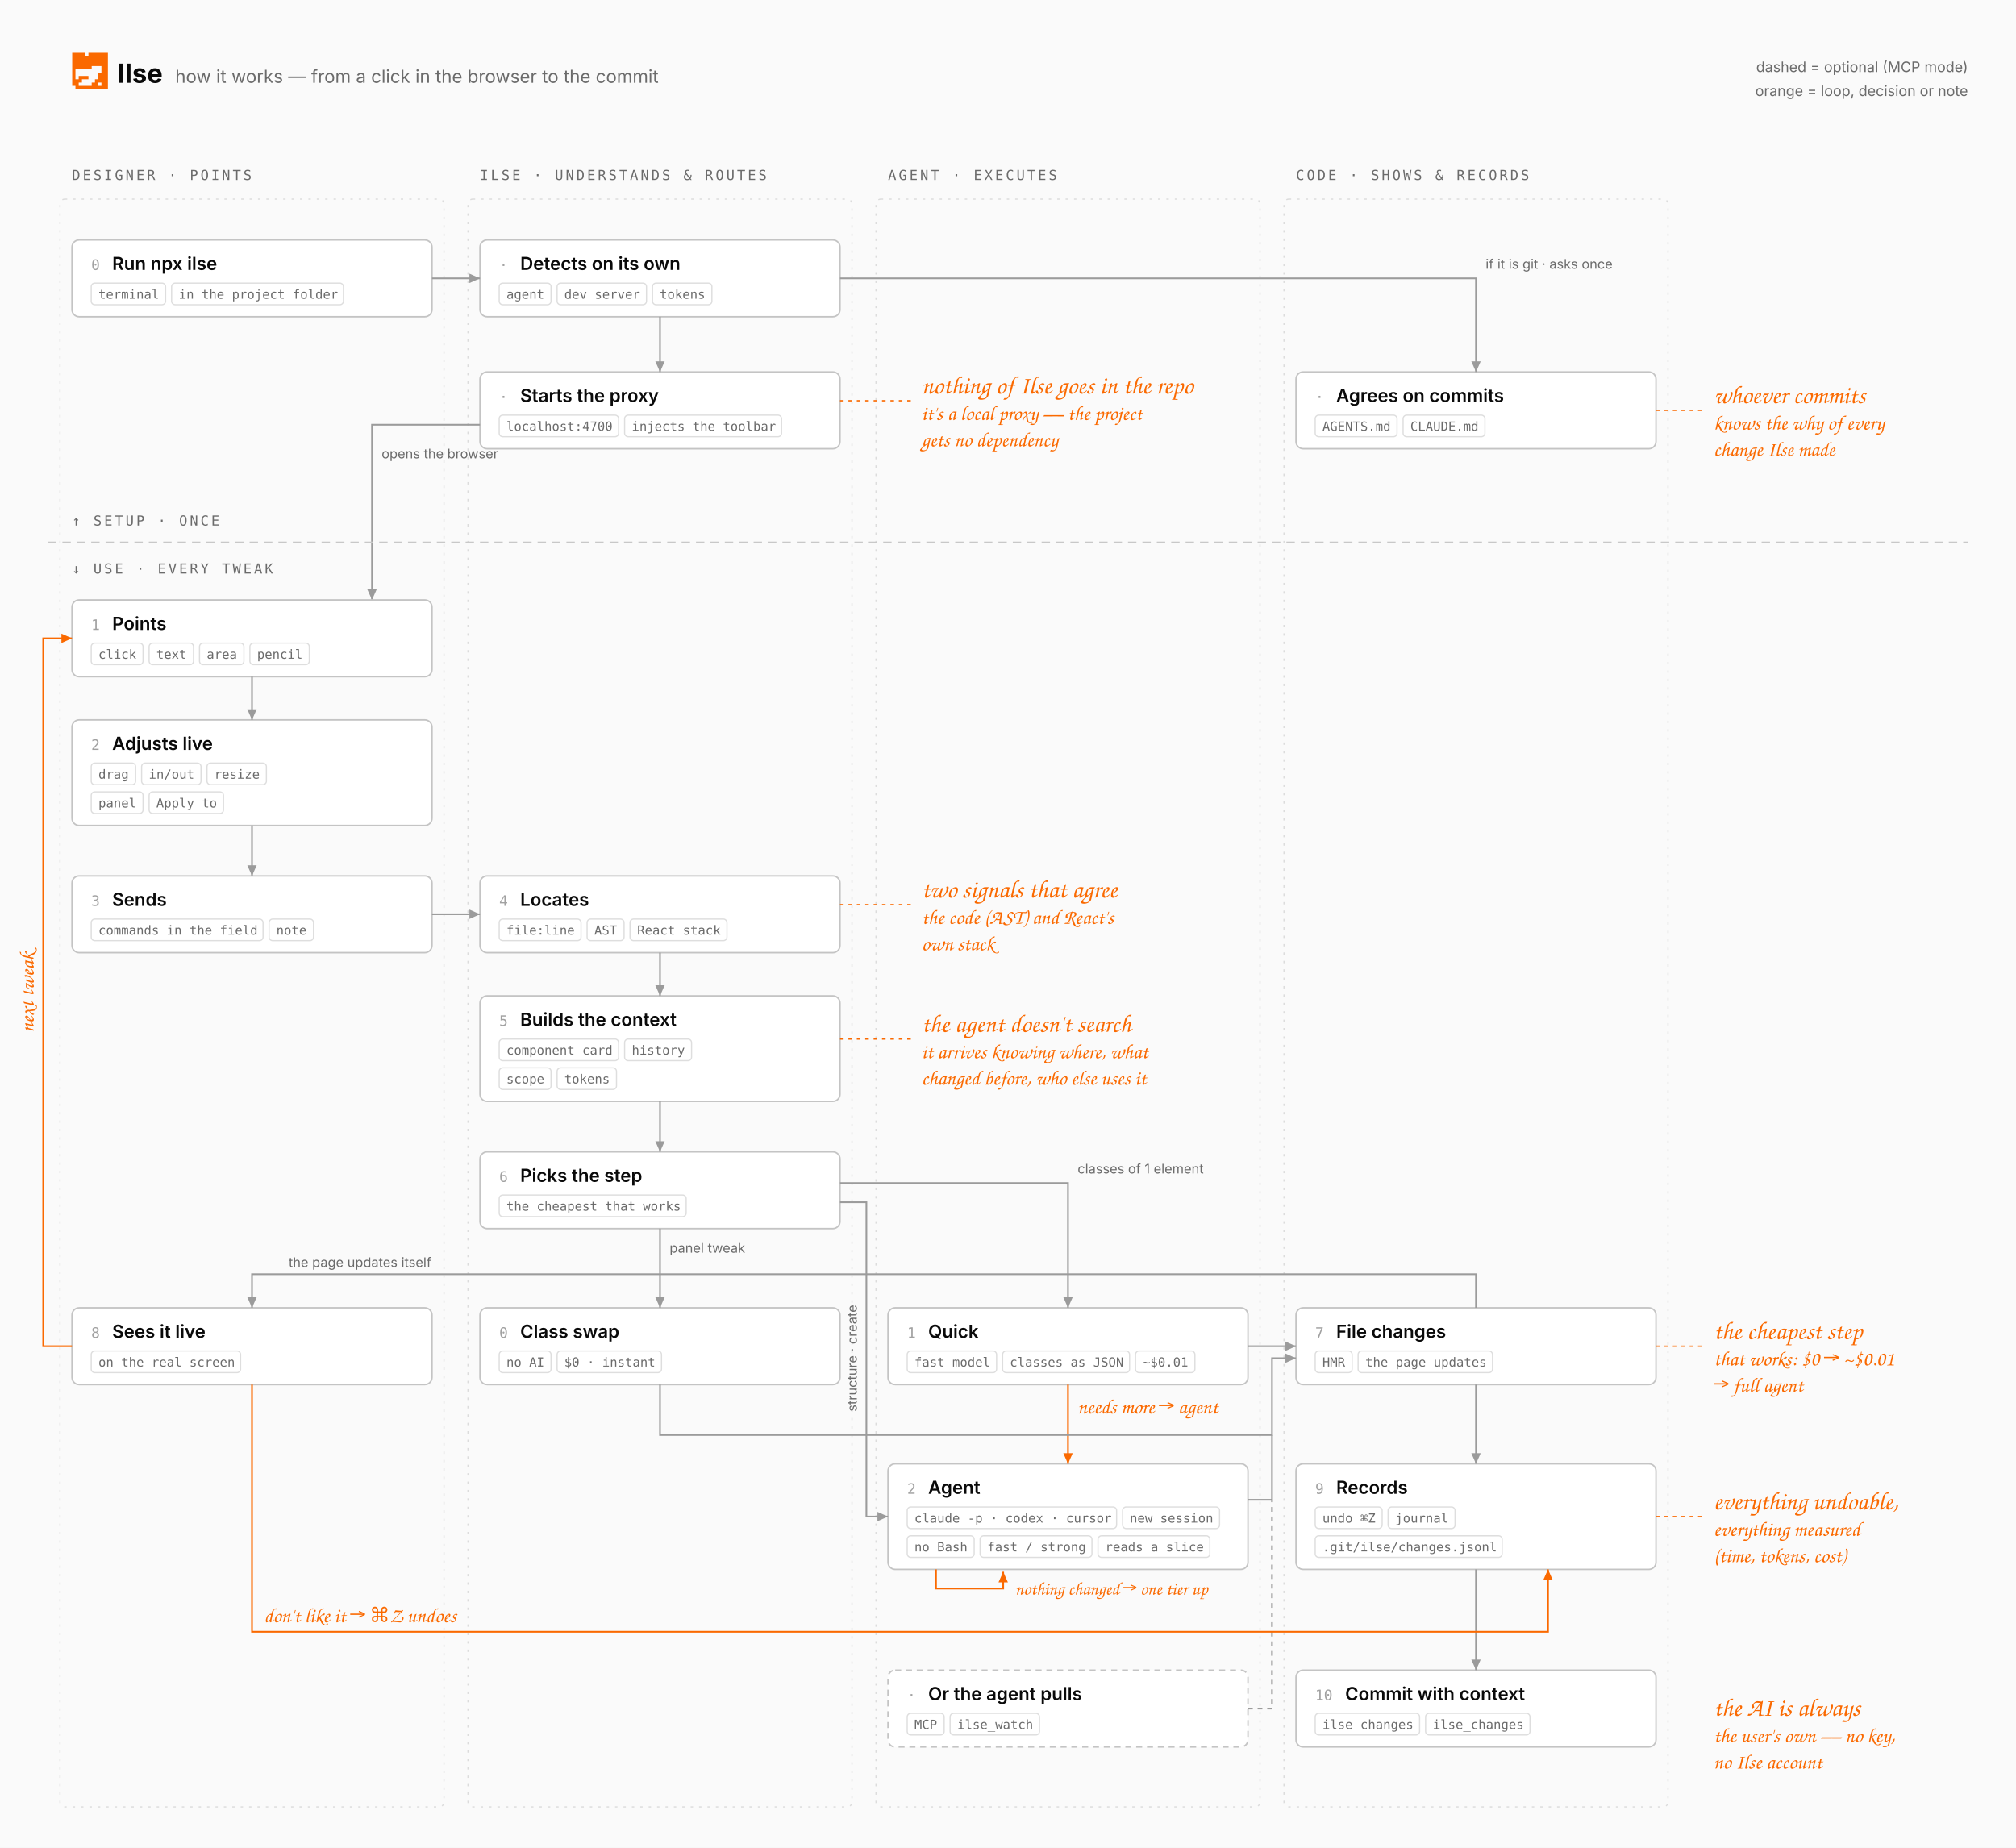
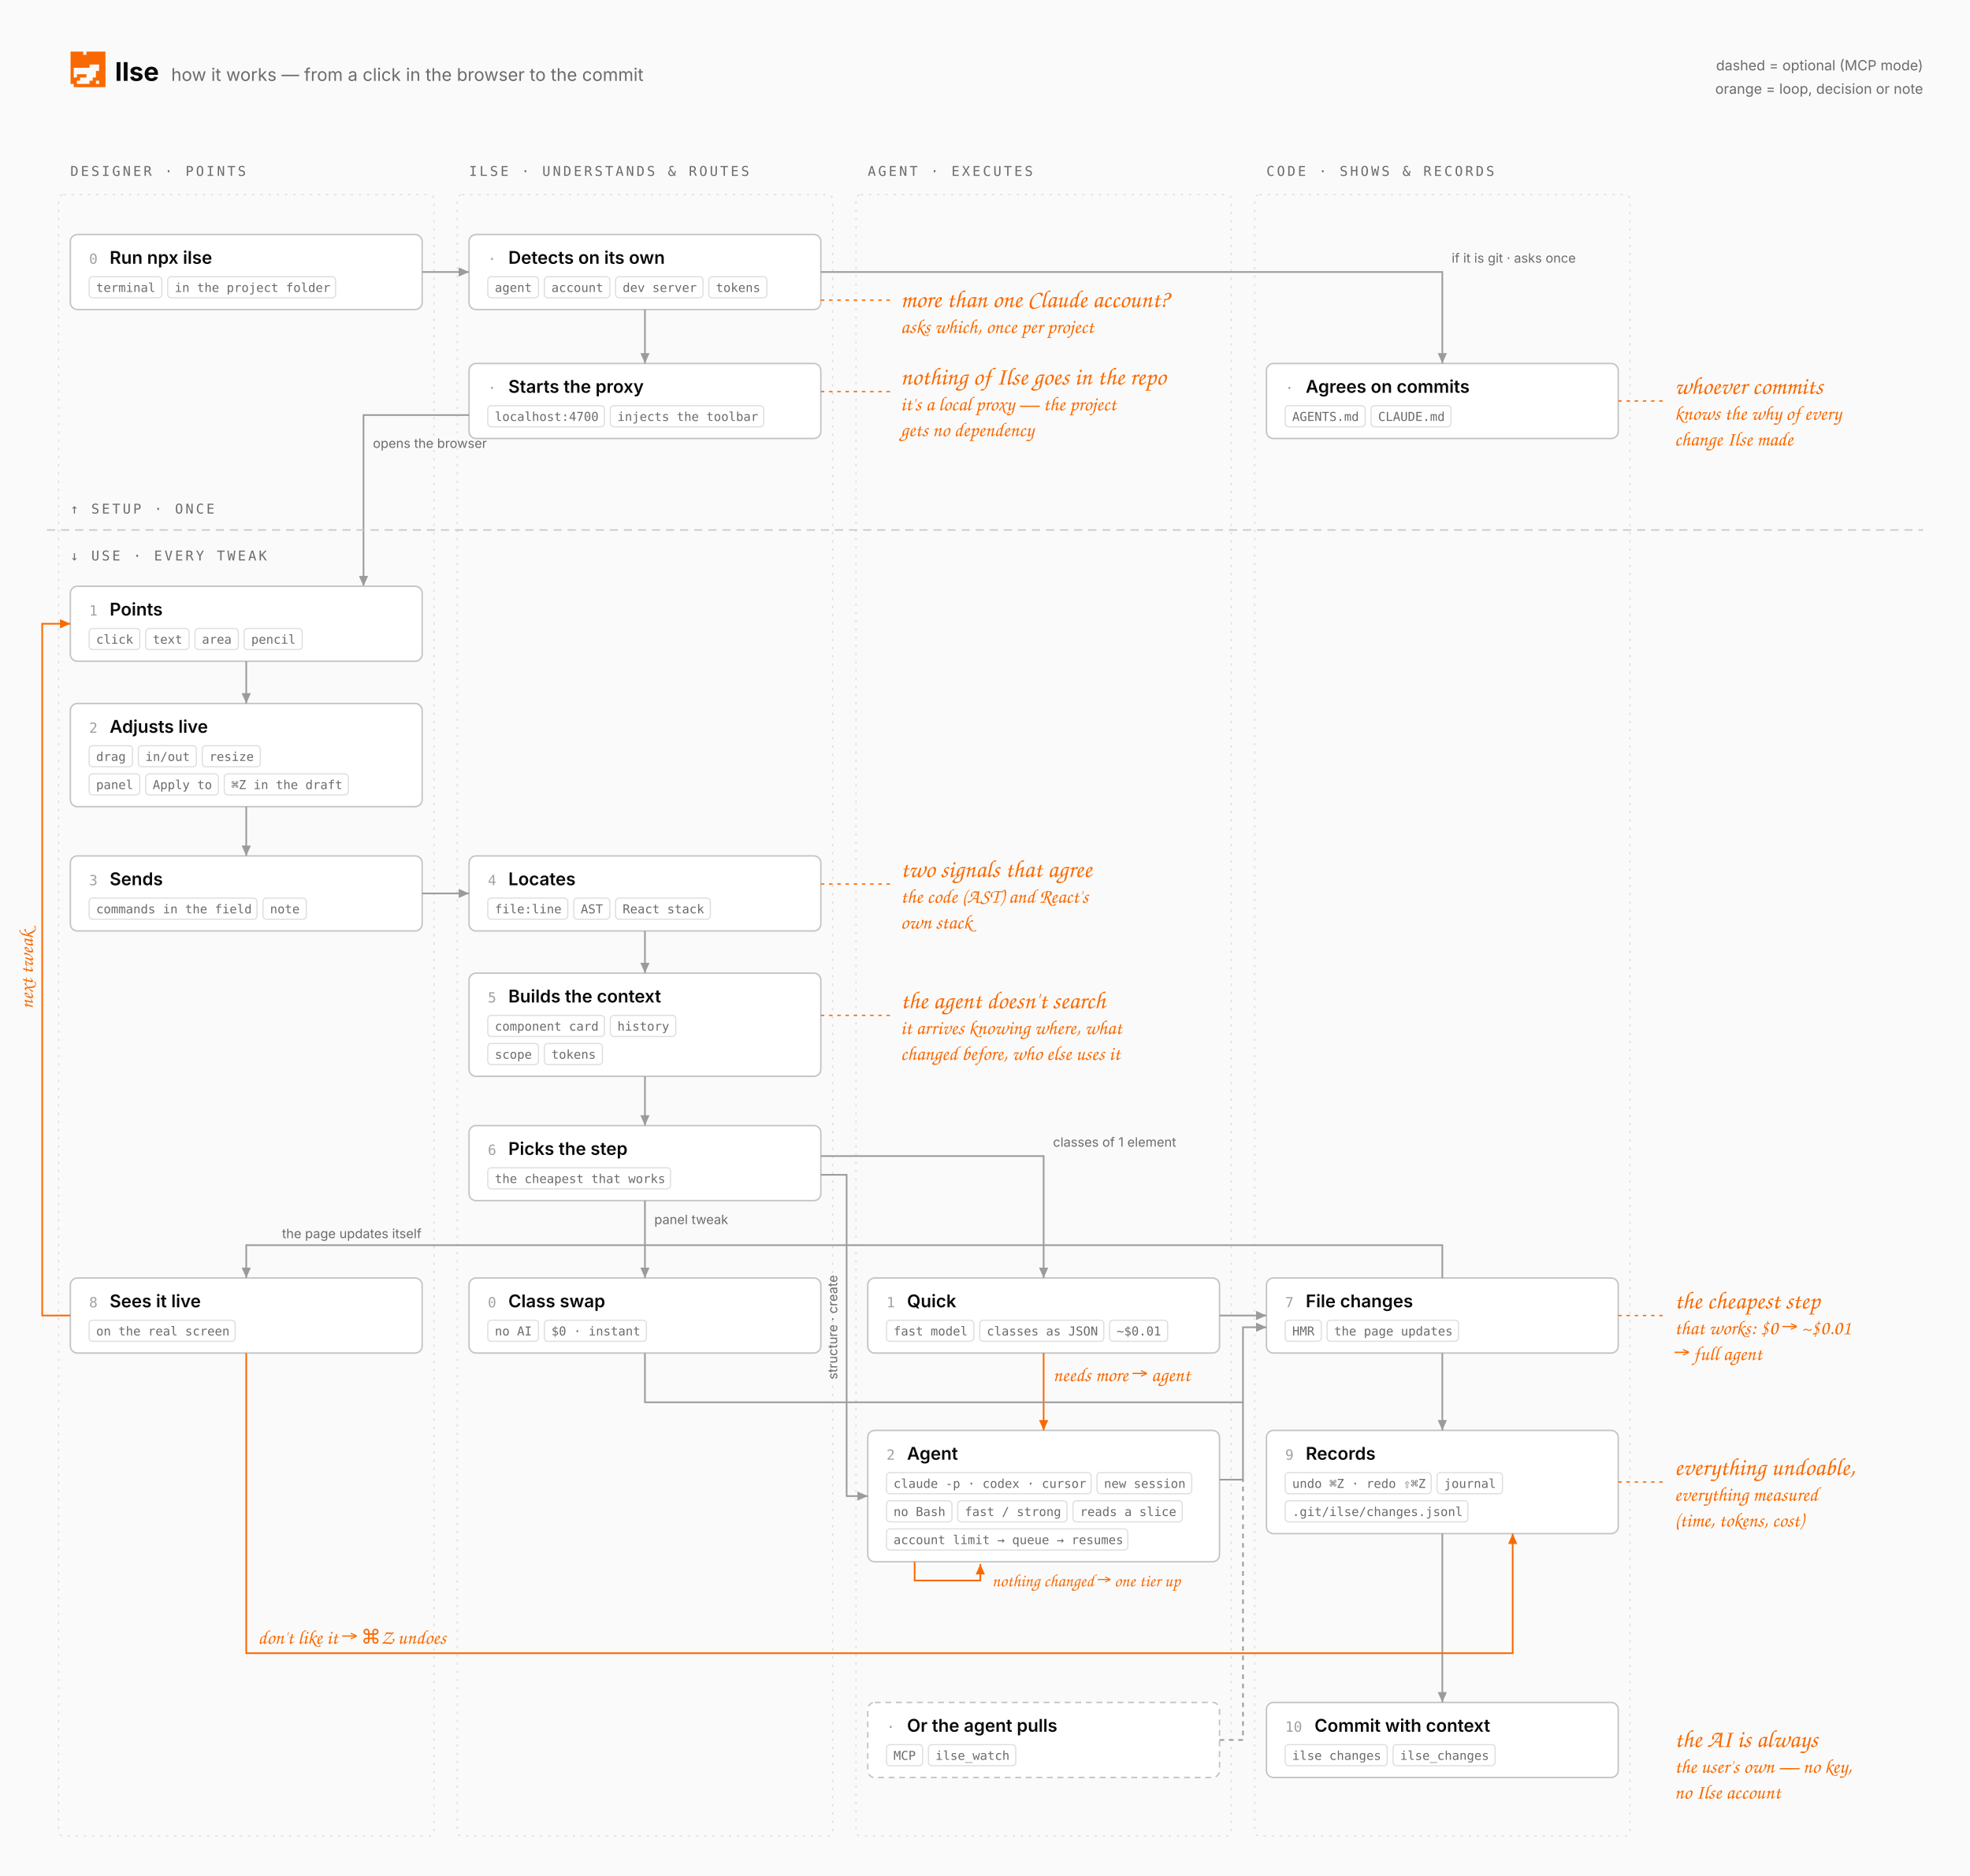
- <svg xmlns="http://www.w3.org/2000/svg" width="1680" height="1540" viewBox="0 0 1680 1540" role="img" aria-labelledby="t d">
+ <svg xmlns="http://www.w3.org/2000/svg" width="1680" height="1600" viewBox="0 0 1680 1600" role="img" aria-labelledby="t d">
  <defs>
    <marker id="arrow" viewBox="0 0 10 10" refX="9" refY="5" markerWidth="7" markerHeight="7" orient="auto-start-reverse">
      <path d="M 0 1 L 9 5 L 0 9 z" fill="#9b9b9b" />
    </marker>
    <marker id="arrow-brand" viewBox="0 0 10 10" refX="9" refY="5" markerWidth="7" markerHeight="7" orient="auto-start-reverse">
      <path d="M 0 1 L 9 5 L 0 9 z" fill="#FA6900" />
    </marker>
  </defs>
-   <rect width="1680" height="1540" fill="#fafafa" />
+   <rect width="1680" height="1600" fill="#fafafa" />
  <g transform="translate(60 44) scale(0.2)">
    <path d="M54.955 13.793H68.48V-1.52588e-05H149.626V96.551V110.345V151.721H14.382V137.932H0.858V-1.52588e-05H54.955V13.793ZM109.053 137.932H122.577V124.138H109.053V137.932ZM14.382 110.345H27.907V96.551H68.48V110.345H41.431V124.138H27.907V137.932H82.004V124.138H95.528V110.345H109.053V82.757H122.577V55.17H82.004V68.964H14.382V110.345Z" fill="#FA6900" />
  </g>
  <text x="98" y="69" font-family="Geist, 'Geist Sans', Inter, -apple-system, 'Segoe UI', Helvetica, Arial, sans-serif" font-size="22" font-weight="700" fill="#0a0a0a" text-anchor="start">Ilse</text>
  <text x="146" y="69" font-family="Geist, 'Geist Sans', Inter, -apple-system, 'Segoe UI', Helvetica, Arial, sans-serif" font-size="15" font-weight="400" fill="#6b6b6b" text-anchor="start">how it works — from a click in the browser to the commit</text>
  <text x="1640" y="60" font-family="Geist, 'Geist Sans', Inter, -apple-system, 'Segoe UI', Helvetica, Arial, sans-serif" font-size="12" font-weight="400" fill="#6b6b6b" text-anchor="end">dashed = optional (MCP mode)</text>
  <text x="1640" y="80" font-family="Geist, 'Geist Sans', Inter, -apple-system, 'Segoe UI', Helvetica, Arial, sans-serif" font-size="12" font-weight="400" fill="#6b6b6b" text-anchor="end">orange = loop, decision or note</text>
  <text x="60" y="150" font-family="'Geist Mono', ui-monospace, 'SF Mono', Menlo, Consolas, monospace" font-size="11.5" font-weight="500" fill="#6b6b6b" text-anchor="start" letter-spacing="2">DESIGNER · POINTS</text>
-   <rect x="50" y="166" width="320" height="1340" rx="4" fill="none" stroke="#dcdcdc" stroke-dasharray="2 5" />
+   <rect x="50" y="166" width="320" height="1400" rx="4" fill="none" stroke="#dcdcdc" stroke-dasharray="2 5" />
  <text x="400" y="150" font-family="'Geist Mono', ui-monospace, 'SF Mono', Menlo, Consolas, monospace" font-size="11.5" font-weight="500" fill="#6b6b6b" text-anchor="start" letter-spacing="2">ILSE · UNDERSTANDS &amp; ROUTES</text>
-   <rect x="390" y="166" width="320" height="1340" rx="4" fill="none" stroke="#dcdcdc" stroke-dasharray="2 5" />
+   <rect x="390" y="166" width="320" height="1400" rx="4" fill="none" stroke="#dcdcdc" stroke-dasharray="2 5" />
  <text x="740" y="150" font-family="'Geist Mono', ui-monospace, 'SF Mono', Menlo, Consolas, monospace" font-size="11.5" font-weight="500" fill="#6b6b6b" text-anchor="start" letter-spacing="2">AGENT · EXECUTES</text>
-   <rect x="730" y="166" width="320" height="1340" rx="4" fill="none" stroke="#dcdcdc" stroke-dasharray="2 5" />
+   <rect x="730" y="166" width="320" height="1400" rx="4" fill="none" stroke="#dcdcdc" stroke-dasharray="2 5" />
  <text x="1080" y="150" font-family="'Geist Mono', ui-monospace, 'SF Mono', Menlo, Consolas, monospace" font-size="11.5" font-weight="500" fill="#6b6b6b" text-anchor="start" letter-spacing="2">CODE · SHOWS &amp; RECORDS</text>
-   <rect x="1070" y="166" width="320" height="1340" rx="4" fill="none" stroke="#dcdcdc" stroke-dasharray="2 5" />
+   <rect x="1070" y="166" width="320" height="1400" rx="4" fill="none" stroke="#dcdcdc" stroke-dasharray="2 5" />
  <rect x="60" y="200" width="300" height="64" rx="6" fill="#ffffff" stroke="#c4c4c4" stroke-width="1.25" />
  <text x="76" y="225" font-family="'Geist Mono', ui-monospace, 'SF Mono', Menlo, Consolas, monospace" font-size="12" font-weight="400" fill="#a1a1a1" text-anchor="start">0</text>
  <text x="93.5" y="225" font-family="Geist, 'Geist Sans', Inter, -apple-system, 'Segoe UI', Helvetica, Arial, sans-serif" font-size="15" font-weight="600" fill="#0a0a0a" text-anchor="start">Run npx ilse</text>
  <rect x="76" y="236" width="62.0" height="18" rx="3" fill="#ffffff" stroke="#dedede" />
  <text x="82" y="249" font-family="'Geist Mono', ui-monospace, 'SF Mono', Menlo, Consolas, monospace" font-size="10.5" font-weight="400" fill="#6b6b6b" text-anchor="start">terminal</text>
  <rect x="143.0" y="236" width="143.2" height="18" rx="3" fill="#ffffff" stroke="#dedede" />
  <text x="149.0" y="249" font-family="'Geist Mono', ui-monospace, 'SF Mono', Menlo, Consolas, monospace" font-size="10.5" font-weight="400" fill="#6b6b6b" text-anchor="start">in the project folder</text>
  <rect x="400" y="200" width="300" height="64" rx="6" fill="#ffffff" stroke="#c4c4c4" stroke-width="1.25" />
  <text x="416" y="225" font-family="'Geist Mono', ui-monospace, 'SF Mono', Menlo, Consolas, monospace" font-size="12" font-weight="400" fill="#a1a1a1" text-anchor="start">·</text>
  <text x="433.5" y="225" font-family="Geist, 'Geist Sans', Inter, -apple-system, 'Segoe UI', Helvetica, Arial, sans-serif" font-size="15" font-weight="600" fill="#0a0a0a" text-anchor="start">Detects on its own</text>
  <rect x="416" y="236" width="43.2" height="18" rx="3" fill="#ffffff" stroke="#dedede" />
  <text x="422" y="249" font-family="'Geist Mono', ui-monospace, 'SF Mono', Menlo, Consolas, monospace" font-size="10.5" font-weight="400" fill="#6b6b6b" text-anchor="start">agent</text>
-   <rect x="464.25" y="236" width="74.5" height="18" rx="3" fill="#ffffff" stroke="#dedede" />
-   <text x="470.25" y="249" font-family="'Geist Mono', ui-monospace, 'SF Mono', Menlo, Consolas, monospace" font-size="10.5" font-weight="400" fill="#6b6b6b" text-anchor="start">dev server</text>
-   <rect x="543.75" y="236" width="49.5" height="18" rx="3" fill="#ffffff" stroke="#dedede" />
-   <text x="549.75" y="249" font-family="'Geist Mono', ui-monospace, 'SF Mono', Menlo, Consolas, monospace" font-size="10.5" font-weight="400" fill="#6b6b6b" text-anchor="start">tokens</text>
+   <rect x="464.25" y="236" width="55.8" height="18" rx="3" fill="#ffffff" stroke="#dedede" />
+   <text x="470.25" y="249" font-family="'Geist Mono', ui-monospace, 'SF Mono', Menlo, Consolas, monospace" font-size="10.5" font-weight="400" fill="#6b6b6b" text-anchor="start">account</text>
+   <rect x="525.0" y="236" width="74.5" height="18" rx="3" fill="#ffffff" stroke="#dedede" />
+   <text x="531.0" y="249" font-family="'Geist Mono', ui-monospace, 'SF Mono', Menlo, Consolas, monospace" font-size="10.5" font-weight="400" fill="#6b6b6b" text-anchor="start">dev server</text>
+   <rect x="604.5" y="236" width="49.5" height="18" rx="3" fill="#ffffff" stroke="#dedede" />
+   <text x="610.5" y="249" font-family="'Geist Mono', ui-monospace, 'SF Mono', Menlo, Consolas, monospace" font-size="10.5" font-weight="400" fill="#6b6b6b" text-anchor="start">tokens</text>
  <rect x="400" y="310" width="300" height="64" rx="6" fill="#ffffff" stroke="#c4c4c4" stroke-width="1.25" />
  <text x="416" y="335" font-family="'Geist Mono', ui-monospace, 'SF Mono', Menlo, Consolas, monospace" font-size="12" font-weight="400" fill="#a1a1a1" text-anchor="start">·</text>
  <text x="433.5" y="335" font-family="Geist, 'Geist Sans', Inter, -apple-system, 'Segoe UI', Helvetica, Arial, sans-serif" font-size="15" font-weight="600" fill="#0a0a0a" text-anchor="start">Starts the proxy</text>
  <rect x="416" y="346" width="99.5" height="18" rx="3" fill="#ffffff" stroke="#dedede" />
  <text x="422" y="359" font-family="'Geist Mono', ui-monospace, 'SF Mono', Menlo, Consolas, monospace" font-size="10.5" font-weight="400" fill="#6b6b6b" text-anchor="start">localhost:4700</text>
  <rect x="520.5" y="346" width="130.8" height="18" rx="3" fill="#ffffff" stroke="#dedede" />
  <text x="526.5" y="359" font-family="'Geist Mono', ui-monospace, 'SF Mono', Menlo, Consolas, monospace" font-size="10.5" font-weight="400" fill="#6b6b6b" text-anchor="start">injects the toolbar</text>
  <rect x="1080" y="310" width="300" height="64" rx="6" fill="#ffffff" stroke="#c4c4c4" stroke-width="1.25" />
  <text x="1096" y="335" font-family="'Geist Mono', ui-monospace, 'SF Mono', Menlo, Consolas, monospace" font-size="12" font-weight="400" fill="#a1a1a1" text-anchor="start">·</text>
  <text x="1113.5" y="335" font-family="Geist, 'Geist Sans', Inter, -apple-system, 'Segoe UI', Helvetica, Arial, sans-serif" font-size="15" font-weight="600" fill="#0a0a0a" text-anchor="start">Agrees on commits</text>
  <rect x="1096" y="346" width="68.2" height="18" rx="3" fill="#ffffff" stroke="#dedede" />
  <text x="1102" y="359" font-family="'Geist Mono', ui-monospace, 'SF Mono', Menlo, Consolas, monospace" font-size="10.5" font-weight="400" fill="#6b6b6b" text-anchor="start">AGENTS.md</text>
  <rect x="1169.25" y="346" width="68.2" height="18" rx="3" fill="#ffffff" stroke="#dedede" />
  <text x="1175.25" y="359" font-family="'Geist Mono', ui-monospace, 'SF Mono', Menlo, Consolas, monospace" font-size="10.5" font-weight="400" fill="#6b6b6b" text-anchor="start">CLAUDE.md</text>
  <path d="M 360 232.0 L 400 232.0" fill="none" stroke="#9b9b9b" stroke-width="1.4" marker-end="url(#arrow)" />
  <path d="M 550.0 264 L 550.0 310" fill="none" stroke="#9b9b9b" stroke-width="1.4" marker-end="url(#arrow)" />
  <path d="M 700 232.0 L 1230.0 232.0 L 1230.0 310" fill="none" stroke="#9b9b9b" stroke-width="1.4" marker-end="url(#arrow)" />
  <text x="1238.0" y="224.0" font-family="Geist, 'Geist Sans', Inter, -apple-system, 'Segoe UI', Helvetica, Arial, sans-serif" font-size="11" font-weight="400" fill="#6b6b6b" text-anchor="start">if it is git · asks once</text>
  <path d="M 400 354.0 L 310 354.0 L 310 500" fill="none" stroke="#9b9b9b" stroke-width="1.4" marker-end="url(#arrow)" />
  <text x="318" y="382.0" font-family="Geist, 'Geist Sans', Inter, -apple-system, 'Segoe UI', Helvetica, Arial, sans-serif" font-size="11" font-weight="400" fill="#6b6b6b" text-anchor="start">opens the browser</text>
  <path d="M 700 334.0 L 760 334.0" stroke="#FA6900" stroke-width="1.1" stroke-dasharray="3 4" fill="none" />
  <text x="768" y="328.0" font-family="Caveat, 'Bradley Hand', 'Segoe Print', 'Comic Sans MS', cursive" font-size="21" font-weight="600" fill="#FA6900" text-anchor="start">nothing of Ilse goes in the repo</text>
  <text x="768" y="350.0" font-family="Caveat, 'Bradley Hand', 'Segoe Print', 'Comic Sans MS', cursive" font-size="17" font-weight="400" fill="#FA6900" text-anchor="start">it's a local proxy — the project</text>
  <text x="768" y="372.0" font-family="Caveat, 'Bradley Hand', 'Segoe Print', 'Comic Sans MS', cursive" font-size="17" font-weight="400" fill="#FA6900" text-anchor="start">gets no dependency</text>
+   <path d="M 700 256 L 760 256" stroke="#FA6900" stroke-width="1.1" stroke-dasharray="3 4" fill="none" />
+   <text x="768" y="262" font-family="Caveat, 'Bradley Hand', 'Segoe Print', 'Comic Sans MS', cursive" font-size="21" font-weight="600" fill="#FA6900" text-anchor="start">more than one Claude account?</text>
+   <text x="768" y="284" font-family="Caveat, 'Bradley Hand', 'Segoe Print', 'Comic Sans MS', cursive" font-size="17" font-weight="400" fill="#FA6900" text-anchor="start">asks which, once per project</text>
  <path d="M 1380 342.0 L 1420 342.0" stroke="#FA6900" stroke-width="1.1" stroke-dasharray="3 4" fill="none" />
  <text x="1428" y="336.0" font-family="Caveat, 'Bradley Hand', 'Segoe Print', 'Comic Sans MS', cursive" font-size="21" font-weight="600" fill="#FA6900" text-anchor="start">whoever commits</text>
  <text x="1428" y="358.0" font-family="Caveat, 'Bradley Hand', 'Segoe Print', 'Comic Sans MS', cursive" font-size="17" font-weight="400" fill="#FA6900" text-anchor="start">knows the why of every</text>
  <text x="1428" y="380.0" font-family="Caveat, 'Bradley Hand', 'Segoe Print', 'Comic Sans MS', cursive" font-size="17" font-weight="400" fill="#FA6900" text-anchor="start">change Ilse made</text>
  <path d="M 40 452 L 1640 452" stroke="#c8c8c8" stroke-width="1.2" stroke-dasharray="7 5" />
  <text x="60" y="438" font-family="'Geist Mono', ui-monospace, 'SF Mono', Menlo, Consolas, monospace" font-size="11.5" font-weight="500" fill="#6b6b6b" text-anchor="start" letter-spacing="2">↑ SETUP · ONCE</text>
  <text x="60" y="478" font-family="'Geist Mono', ui-monospace, 'SF Mono', Menlo, Consolas, monospace" font-size="11.5" font-weight="500" fill="#6b6b6b" text-anchor="start" letter-spacing="2">↓ USE · EVERY TWEAK</text>
  <rect x="60" y="500" width="300" height="64" rx="6" fill="#ffffff" stroke="#c4c4c4" stroke-width="1.25" />
  <text x="76" y="525" font-family="'Geist Mono', ui-monospace, 'SF Mono', Menlo, Consolas, monospace" font-size="12" font-weight="400" fill="#a1a1a1" text-anchor="start">1</text>
  <text x="93.5" y="525" font-family="Geist, 'Geist Sans', Inter, -apple-system, 'Segoe UI', Helvetica, Arial, sans-serif" font-size="15" font-weight="600" fill="#0a0a0a" text-anchor="start">Points</text>
  <rect x="76" y="536" width="43.2" height="18" rx="3" fill="#ffffff" stroke="#dedede" />
  <text x="82" y="549" font-family="'Geist Mono', ui-monospace, 'SF Mono', Menlo, Consolas, monospace" font-size="10.5" font-weight="400" fill="#6b6b6b" text-anchor="start">click</text>
  <rect x="124.25" y="536" width="37.0" height="18" rx="3" fill="#ffffff" stroke="#dedede" />
  <text x="130.25" y="549" font-family="'Geist Mono', ui-monospace, 'SF Mono', Menlo, Consolas, monospace" font-size="10.5" font-weight="400" fill="#6b6b6b" text-anchor="start">text</text>
  <rect x="166.25" y="536" width="37.0" height="18" rx="3" fill="#ffffff" stroke="#dedede" />
  <text x="172.25" y="549" font-family="'Geist Mono', ui-monospace, 'SF Mono', Menlo, Consolas, monospace" font-size="10.5" font-weight="400" fill="#6b6b6b" text-anchor="start">area</text>
  <rect x="208.25" y="536" width="49.5" height="18" rx="3" fill="#ffffff" stroke="#dedede" />
  <text x="214.25" y="549" font-family="'Geist Mono', ui-monospace, 'SF Mono', Menlo, Consolas, monospace" font-size="10.5" font-weight="400" fill="#6b6b6b" text-anchor="start">pencil</text>
  <rect x="60" y="600" width="300" height="88" rx="6" fill="#ffffff" stroke="#c4c4c4" stroke-width="1.25" />
  <text x="76" y="625" font-family="'Geist Mono', ui-monospace, 'SF Mono', Menlo, Consolas, monospace" font-size="12" font-weight="400" fill="#a1a1a1" text-anchor="start">2</text>
  <text x="93.5" y="625" font-family="Geist, 'Geist Sans', Inter, -apple-system, 'Segoe UI', Helvetica, Arial, sans-serif" font-size="15" font-weight="600" fill="#0a0a0a" text-anchor="start">Adjusts live</text>
  <rect x="76" y="636" width="37.0" height="18" rx="3" fill="#ffffff" stroke="#dedede" />
  <text x="82" y="649" font-family="'Geist Mono', ui-monospace, 'SF Mono', Menlo, Consolas, monospace" font-size="10.5" font-weight="400" fill="#6b6b6b" text-anchor="start">drag</text>
  <rect x="118.0" y="636" width="49.5" height="18" rx="3" fill="#ffffff" stroke="#dedede" />
  <text x="124.0" y="649" font-family="'Geist Mono', ui-monospace, 'SF Mono', Menlo, Consolas, monospace" font-size="10.5" font-weight="400" fill="#6b6b6b" text-anchor="start">in/out</text>
  <rect x="172.5" y="636" width="49.5" height="18" rx="3" fill="#ffffff" stroke="#dedede" />
  <text x="178.5" y="649" font-family="'Geist Mono', ui-monospace, 'SF Mono', Menlo, Consolas, monospace" font-size="10.5" font-weight="400" fill="#6b6b6b" text-anchor="start">resize</text>
  <rect x="76" y="660" width="43.2" height="18" rx="3" fill="#ffffff" stroke="#dedede" />
  <text x="82" y="673" font-family="'Geist Mono', ui-monospace, 'SF Mono', Menlo, Consolas, monospace" font-size="10.5" font-weight="400" fill="#6b6b6b" text-anchor="start">panel</text>
  <rect x="124.25" y="660" width="62.0" height="18" rx="3" fill="#ffffff" stroke="#dedede" />
  <text x="130.25" y="673" font-family="'Geist Mono', ui-monospace, 'SF Mono', Menlo, Consolas, monospace" font-size="10.5" font-weight="400" fill="#6b6b6b" text-anchor="start">Apply to</text>
+   <rect x="191.25" y="660" width="105.8" height="18" rx="3" fill="#ffffff" stroke="#dedede" />
+   <text x="197.25" y="673" font-family="'Geist Mono', ui-monospace, 'SF Mono', Menlo, Consolas, monospace" font-size="10.5" font-weight="400" fill="#6b6b6b" text-anchor="start">⌘Z in the draft</text>
  <rect x="60" y="730" width="300" height="64" rx="6" fill="#ffffff" stroke="#c4c4c4" stroke-width="1.25" />
  <text x="76" y="755" font-family="'Geist Mono', ui-monospace, 'SF Mono', Menlo, Consolas, monospace" font-size="12" font-weight="400" fill="#a1a1a1" text-anchor="start">3</text>
  <text x="93.5" y="755" font-family="Geist, 'Geist Sans', Inter, -apple-system, 'Segoe UI', Helvetica, Arial, sans-serif" font-size="15" font-weight="600" fill="#0a0a0a" text-anchor="start">Sends</text>
  <rect x="76" y="766" width="143.2" height="18" rx="3" fill="#ffffff" stroke="#dedede" />
  <text x="82" y="779" font-family="'Geist Mono', ui-monospace, 'SF Mono', Menlo, Consolas, monospace" font-size="10.5" font-weight="400" fill="#6b6b6b" text-anchor="start">commands in the field</text>
  <rect x="224.25" y="766" width="37.0" height="18" rx="3" fill="#ffffff" stroke="#dedede" />
  <text x="230.25" y="779" font-family="'Geist Mono', ui-monospace, 'SF Mono', Menlo, Consolas, monospace" font-size="10.5" font-weight="400" fill="#6b6b6b" text-anchor="start">note</text>
  <path d="M 210.0 564 L 210.0 600" fill="none" stroke="#9b9b9b" stroke-width="1.4" marker-end="url(#arrow)" />
  <path d="M 210.0 688 L 210.0 730" fill="none" stroke="#9b9b9b" stroke-width="1.4" marker-end="url(#arrow)" />
  <rect x="400" y="730" width="300" height="64" rx="6" fill="#ffffff" stroke="#c4c4c4" stroke-width="1.25" />
  <text x="416" y="755" font-family="'Geist Mono', ui-monospace, 'SF Mono', Menlo, Consolas, monospace" font-size="12" font-weight="400" fill="#a1a1a1" text-anchor="start">4</text>
  <text x="433.5" y="755" font-family="Geist, 'Geist Sans', Inter, -apple-system, 'Segoe UI', Helvetica, Arial, sans-serif" font-size="15" font-weight="600" fill="#0a0a0a" text-anchor="start">Locates</text>
  <rect x="416" y="766" width="68.2" height="18" rx="3" fill="#ffffff" stroke="#dedede" />
  <text x="422" y="779" font-family="'Geist Mono', ui-monospace, 'SF Mono', Menlo, Consolas, monospace" font-size="10.5" font-weight="400" fill="#6b6b6b" text-anchor="start">file:line</text>
  <rect x="489.25" y="766" width="30.8" height="18" rx="3" fill="#ffffff" stroke="#dedede" />
  <text x="495.25" y="779" font-family="'Geist Mono', ui-monospace, 'SF Mono', Menlo, Consolas, monospace" font-size="10.5" font-weight="400" fill="#6b6b6b" text-anchor="start">AST</text>
  <rect x="525.0" y="766" width="80.8" height="18" rx="3" fill="#ffffff" stroke="#dedede" />
  <text x="531.0" y="779" font-family="'Geist Mono', ui-monospace, 'SF Mono', Menlo, Consolas, monospace" font-size="10.5" font-weight="400" fill="#6b6b6b" text-anchor="start">React stack</text>
  <rect x="400" y="830" width="300" height="88" rx="6" fill="#ffffff" stroke="#c4c4c4" stroke-width="1.25" />
  <text x="416" y="855" font-family="'Geist Mono', ui-monospace, 'SF Mono', Menlo, Consolas, monospace" font-size="12" font-weight="400" fill="#a1a1a1" text-anchor="start">5</text>
  <text x="433.5" y="855" font-family="Geist, 'Geist Sans', Inter, -apple-system, 'Segoe UI', Helvetica, Arial, sans-serif" font-size="15" font-weight="600" fill="#0a0a0a" text-anchor="start">Builds the context</text>
  <rect x="416" y="866" width="99.5" height="18" rx="3" fill="#ffffff" stroke="#dedede" />
  <text x="422" y="879" font-family="'Geist Mono', ui-monospace, 'SF Mono', Menlo, Consolas, monospace" font-size="10.5" font-weight="400" fill="#6b6b6b" text-anchor="start">component card</text>
  <rect x="520.5" y="866" width="55.8" height="18" rx="3" fill="#ffffff" stroke="#dedede" />
  <text x="526.5" y="879" font-family="'Geist Mono', ui-monospace, 'SF Mono', Menlo, Consolas, monospace" font-size="10.5" font-weight="400" fill="#6b6b6b" text-anchor="start">history</text>
  <rect x="416" y="890" width="43.2" height="18" rx="3" fill="#ffffff" stroke="#dedede" />
  <text x="422" y="903" font-family="'Geist Mono', ui-monospace, 'SF Mono', Menlo, Consolas, monospace" font-size="10.5" font-weight="400" fill="#6b6b6b" text-anchor="start">scope</text>
  <rect x="464.25" y="890" width="49.5" height="18" rx="3" fill="#ffffff" stroke="#dedede" />
  <text x="470.25" y="903" font-family="'Geist Mono', ui-monospace, 'SF Mono', Menlo, Consolas, monospace" font-size="10.5" font-weight="400" fill="#6b6b6b" text-anchor="start">tokens</text>
  <rect x="400" y="960" width="300" height="64" rx="6" fill="#ffffff" stroke="#c4c4c4" stroke-width="1.25" />
  <text x="416" y="985" font-family="'Geist Mono', ui-monospace, 'SF Mono', Menlo, Consolas, monospace" font-size="12" font-weight="400" fill="#a1a1a1" text-anchor="start">6</text>
  <text x="433.5" y="985" font-family="Geist, 'Geist Sans', Inter, -apple-system, 'Segoe UI', Helvetica, Arial, sans-serif" font-size="15" font-weight="600" fill="#0a0a0a" text-anchor="start">Picks the step</text>
  <rect x="416" y="996" width="155.8" height="18" rx="3" fill="#ffffff" stroke="#dedede" />
  <text x="422" y="1009" font-family="'Geist Mono', ui-monospace, 'SF Mono', Menlo, Consolas, monospace" font-size="10.5" font-weight="400" fill="#6b6b6b" text-anchor="start">the cheapest that works</text>
  <path d="M 360 762.0 L 400 762.0" fill="none" stroke="#9b9b9b" stroke-width="1.4" marker-end="url(#arrow)" />
  <path d="M 700 754.0 L 760 754.0" stroke="#FA6900" stroke-width="1.1" stroke-dasharray="3 4" fill="none" />
  <text x="768" y="748.0" font-family="Caveat, 'Bradley Hand', 'Segoe Print', 'Comic Sans MS', cursive" font-size="21" font-weight="600" fill="#FA6900" text-anchor="start">two signals that agree</text>
  <text x="768" y="770.0" font-family="Caveat, 'Bradley Hand', 'Segoe Print', 'Comic Sans MS', cursive" font-size="17" font-weight="400" fill="#FA6900" text-anchor="start">the code (AST) and React's</text>
  <text x="768" y="792.0" font-family="Caveat, 'Bradley Hand', 'Segoe Print', 'Comic Sans MS', cursive" font-size="17" font-weight="400" fill="#FA6900" text-anchor="start">own stack</text>
  <path d="M 550.0 794 L 550.0 830" fill="none" stroke="#9b9b9b" stroke-width="1.4" marker-end="url(#arrow)" />
  <path d="M 550.0 918 L 550.0 960" fill="none" stroke="#9b9b9b" stroke-width="1.4" marker-end="url(#arrow)" />
  <path d="M 700 866.0 L 760 866.0" stroke="#FA6900" stroke-width="1.1" stroke-dasharray="3 4" fill="none" />
  <text x="768" y="860.0" font-family="Caveat, 'Bradley Hand', 'Segoe Print', 'Comic Sans MS', cursive" font-size="21" font-weight="600" fill="#FA6900" text-anchor="start">the agent doesn't search</text>
  <text x="768" y="882.0" font-family="Caveat, 'Bradley Hand', 'Segoe Print', 'Comic Sans MS', cursive" font-size="17" font-weight="400" fill="#FA6900" text-anchor="start">it arrives knowing where, what</text>
  <text x="768" y="904.0" font-family="Caveat, 'Bradley Hand', 'Segoe Print', 'Comic Sans MS', cursive" font-size="17" font-weight="400" fill="#FA6900" text-anchor="start">changed before, who else uses it</text>
  <rect x="400" y="1090" width="300" height="64" rx="6" fill="#ffffff" stroke="#c4c4c4" stroke-width="1.25" />
  <text x="416" y="1115" font-family="'Geist Mono', ui-monospace, 'SF Mono', Menlo, Consolas, monospace" font-size="12" font-weight="400" fill="#a1a1a1" text-anchor="start">0</text>
  <text x="433.5" y="1115" font-family="Geist, 'Geist Sans', Inter, -apple-system, 'Segoe UI', Helvetica, Arial, sans-serif" font-size="15" font-weight="600" fill="#0a0a0a" text-anchor="start">Class swap</text>
  <rect x="416" y="1126" width="43.2" height="18" rx="3" fill="#ffffff" stroke="#dedede" />
  <text x="422" y="1139" font-family="'Geist Mono', ui-monospace, 'SF Mono', Menlo, Consolas, monospace" font-size="10.5" font-weight="400" fill="#6b6b6b" text-anchor="start">no AI</text>
  <rect x="464.25" y="1126" width="87.0" height="18" rx="3" fill="#ffffff" stroke="#dedede" />
  <text x="470.25" y="1139" font-family="'Geist Mono', ui-monospace, 'SF Mono', Menlo, Consolas, monospace" font-size="10.5" font-weight="400" fill="#6b6b6b" text-anchor="start">$0 · instant</text>
  <rect x="740" y="1090" width="300" height="64" rx="6" fill="#ffffff" stroke="#c4c4c4" stroke-width="1.25" />
  <text x="756" y="1115" font-family="'Geist Mono', ui-monospace, 'SF Mono', Menlo, Consolas, monospace" font-size="12" font-weight="400" fill="#a1a1a1" text-anchor="start">1</text>
  <text x="773.5" y="1115" font-family="Geist, 'Geist Sans', Inter, -apple-system, 'Segoe UI', Helvetica, Arial, sans-serif" font-size="15" font-weight="600" fill="#0a0a0a" text-anchor="start">Quick</text>
  <rect x="756" y="1126" width="74.5" height="18" rx="3" fill="#ffffff" stroke="#dedede" />
  <text x="762" y="1139" font-family="'Geist Mono', ui-monospace, 'SF Mono', Menlo, Consolas, monospace" font-size="10.5" font-weight="400" fill="#6b6b6b" text-anchor="start">fast model</text>
  <rect x="835.5" y="1126" width="105.8" height="18" rx="3" fill="#ffffff" stroke="#dedede" />
  <text x="841.5" y="1139" font-family="'Geist Mono', ui-monospace, 'SF Mono', Menlo, Consolas, monospace" font-size="10.5" font-weight="400" fill="#6b6b6b" text-anchor="start">classes as JSON</text>
  <rect x="946.25" y="1126" width="49.5" height="18" rx="3" fill="#ffffff" stroke="#dedede" />
  <text x="952.25" y="1139" font-family="'Geist Mono', ui-monospace, 'SF Mono', Menlo, Consolas, monospace" font-size="10.5" font-weight="400" fill="#6b6b6b" text-anchor="start">~$0.01</text>
-   <rect x="740" y="1220" width="300" height="88" rx="6" fill="#ffffff" stroke="#c4c4c4" stroke-width="1.25" />
+   <rect x="740" y="1220" width="300" height="112" rx="6" fill="#ffffff" stroke="#c4c4c4" stroke-width="1.25" />
  <text x="756" y="1245" font-family="'Geist Mono', ui-monospace, 'SF Mono', Menlo, Consolas, monospace" font-size="12" font-weight="400" fill="#a1a1a1" text-anchor="start">2</text>
  <text x="773.5" y="1245" font-family="Geist, 'Geist Sans', Inter, -apple-system, 'Segoe UI', Helvetica, Arial, sans-serif" font-size="15" font-weight="600" fill="#0a0a0a" text-anchor="start">Agent</text>
  <rect x="756" y="1256" width="174.5" height="18" rx="3" fill="#ffffff" stroke="#dedede" />
  <text x="762" y="1269" font-family="'Geist Mono', ui-monospace, 'SF Mono', Menlo, Consolas, monospace" font-size="10.5" font-weight="400" fill="#6b6b6b" text-anchor="start">claude -p · codex · cursor</text>
  <rect x="935.5" y="1256" width="80.8" height="18" rx="3" fill="#ffffff" stroke="#dedede" />
  <text x="941.5" y="1269" font-family="'Geist Mono', ui-monospace, 'SF Mono', Menlo, Consolas, monospace" font-size="10.5" font-weight="400" fill="#6b6b6b" text-anchor="start">new session</text>
  <rect x="756" y="1280" width="55.8" height="18" rx="3" fill="#ffffff" stroke="#dedede" />
  <text x="762" y="1293" font-family="'Geist Mono', ui-monospace, 'SF Mono', Menlo, Consolas, monospace" font-size="10.5" font-weight="400" fill="#6b6b6b" text-anchor="start">no Bash</text>
  <rect x="816.75" y="1280" width="93.2" height="18" rx="3" fill="#ffffff" stroke="#dedede" />
  <text x="822.75" y="1293" font-family="'Geist Mono', ui-monospace, 'SF Mono', Menlo, Consolas, monospace" font-size="10.5" font-weight="400" fill="#6b6b6b" text-anchor="start">fast / strong</text>
  <rect x="915.0" y="1280" width="93.2" height="18" rx="3" fill="#ffffff" stroke="#dedede" />
  <text x="921.0" y="1293" font-family="'Geist Mono', ui-monospace, 'SF Mono', Menlo, Consolas, monospace" font-size="10.5" font-weight="400" fill="#6b6b6b" text-anchor="start">reads a slice</text>
-   <rect x="740" y="1392" width="300" height="64" rx="6" fill="#ffffff" stroke="#c4c4c4" stroke-width="1.25" stroke-dasharray="5 4" />
-   <text x="756" y="1417" font-family="'Geist Mono', ui-monospace, 'SF Mono', Menlo, Consolas, monospace" font-size="12" font-weight="400" fill="#a1a1a1" text-anchor="start">·</text>
-   <text x="773.5" y="1417" font-family="Geist, 'Geist Sans', Inter, -apple-system, 'Segoe UI', Helvetica, Arial, sans-serif" font-size="15" font-weight="600" fill="#0a0a0a" text-anchor="start">Or the agent pulls</text>
-   <rect x="756" y="1428" width="30.8" height="18" rx="3" fill="#ffffff" stroke="#dedede" />
-   <text x="762" y="1441" font-family="'Geist Mono', ui-monospace, 'SF Mono', Menlo, Consolas, monospace" font-size="10.5" font-weight="400" fill="#6b6b6b" text-anchor="start">MCP</text>
-   <rect x="791.75" y="1428" width="74.5" height="18" rx="3" fill="#ffffff" stroke="#dedede" />
-   <text x="797.75" y="1441" font-family="'Geist Mono', ui-monospace, 'SF Mono', Menlo, Consolas, monospace" font-size="10.5" font-weight="400" fill="#6b6b6b" text-anchor="start">ilse_watch</text>
+   <rect x="756" y="1304" width="205.8" height="18" rx="3" fill="#ffffff" stroke="#dedede" />
+   <text x="762" y="1317" font-family="'Geist Mono', ui-monospace, 'SF Mono', Menlo, Consolas, monospace" font-size="10.5" font-weight="400" fill="#6b6b6b" text-anchor="start">account limit → queue → resumes</text>
+   <rect x="740" y="1452" width="300" height="64" rx="6" fill="#ffffff" stroke="#c4c4c4" stroke-width="1.25" stroke-dasharray="5 4" />
+   <text x="756" y="1477" font-family="'Geist Mono', ui-monospace, 'SF Mono', Menlo, Consolas, monospace" font-size="12" font-weight="400" fill="#a1a1a1" text-anchor="start">·</text>
+   <text x="773.5" y="1477" font-family="Geist, 'Geist Sans', Inter, -apple-system, 'Segoe UI', Helvetica, Arial, sans-serif" font-size="15" font-weight="600" fill="#0a0a0a" text-anchor="start">Or the agent pulls</text>
+   <rect x="756" y="1488" width="30.8" height="18" rx="3" fill="#ffffff" stroke="#dedede" />
+   <text x="762" y="1501" font-family="'Geist Mono', ui-monospace, 'SF Mono', Menlo, Consolas, monospace" font-size="10.5" font-weight="400" fill="#6b6b6b" text-anchor="start">MCP</text>
+   <rect x="791.75" y="1488" width="74.5" height="18" rx="3" fill="#ffffff" stroke="#dedede" />
+   <text x="797.75" y="1501" font-family="'Geist Mono', ui-monospace, 'SF Mono', Menlo, Consolas, monospace" font-size="10.5" font-weight="400" fill="#6b6b6b" text-anchor="start">ilse_watch</text>
  <path d="M 550.0 1024 L 550.0 1090" fill="none" stroke="#9b9b9b" stroke-width="1.4" marker-end="url(#arrow)" />
  <text x="558.0" y="1044" font-family="Geist, 'Geist Sans', Inter, -apple-system, 'Segoe UI', Helvetica, Arial, sans-serif" font-size="11" font-weight="400" fill="#6b6b6b" text-anchor="start">panel tweak</text>
  <path d="M 700 986.0 L 890.0 986.0 L 890.0 1090" fill="none" stroke="#9b9b9b" stroke-width="1.4" marker-end="url(#arrow)" />
  <text x="898.0" y="978.0" font-family="Geist, 'Geist Sans', Inter, -apple-system, 'Segoe UI', Helvetica, Arial, sans-serif" font-size="11" font-weight="400" fill="#6b6b6b" text-anchor="start">classes of 1 element</text>
  <path d="M 890.0 1154 L 890.0 1220" fill="none" stroke="#FA6900" stroke-width="1.4" marker-end="url(#arrow-brand)" />
  <text x="898.0" y="1178" font-family="Caveat, 'Bradley Hand', 'Segoe Print', 'Comic Sans MS', cursive" font-size="17" font-weight="400" fill="#FA6900" text-anchor="start">needs more → agent</text>
-   <path d="M 700 1002.0 L 722 1002.0 L 722 1264.0 L 740 1264.0" fill="none" stroke="#9b9b9b" stroke-width="1.4" marker-end="url(#arrow)" />
+   <path d="M 700 1002.0 L 722 1002.0 L 722 1276.0 L 740 1276.0" fill="none" stroke="#9b9b9b" stroke-width="1.4" marker-end="url(#arrow)" />
  <text x="714" y="1132" font-family="Geist, 'Geist Sans', Inter, -apple-system, 'Segoe UI', Helvetica, Arial, sans-serif" font-size="11" font-weight="400" fill="#6b6b6b" text-anchor="middle" transform="rotate(-90 714 1132)">structure · create</text>
-   <path d="M 780 1308 L 780 1324 L 836 1324 L 836 1310" fill="none" stroke="#FA6900" stroke-width="1.4" marker-end="url(#arrow-brand)" />
-   <text x="846" y="1329" font-family="Caveat, 'Bradley Hand', 'Segoe Print', 'Comic Sans MS', cursive" font-size="15" font-weight="400" fill="#FA6900" text-anchor="start">nothing changed → one tier up</text>
+   <path d="M 780 1332 L 780 1348 L 836 1348 L 836 1334" fill="none" stroke="#FA6900" stroke-width="1.4" marker-end="url(#arrow-brand)" />
+   <text x="846" y="1353" font-family="Caveat, 'Bradley Hand', 'Segoe Print', 'Comic Sans MS', cursive" font-size="15" font-weight="400" fill="#FA6900" text-anchor="start">nothing changed → one tier up</text>
  <rect x="1080" y="1090" width="300" height="64" rx="6" fill="#ffffff" stroke="#c4c4c4" stroke-width="1.25" />
  <text x="1096" y="1115" font-family="'Geist Mono', ui-monospace, 'SF Mono', Menlo, Consolas, monospace" font-size="12" font-weight="400" fill="#a1a1a1" text-anchor="start">7</text>
  <text x="1113.5" y="1115" font-family="Geist, 'Geist Sans', Inter, -apple-system, 'Segoe UI', Helvetica, Arial, sans-serif" font-size="15" font-weight="600" fill="#0a0a0a" text-anchor="start">File changes</text>
  <rect x="1096" y="1126" width="30.8" height="18" rx="3" fill="#ffffff" stroke="#dedede" />
  <text x="1102" y="1139" font-family="'Geist Mono', ui-monospace, 'SF Mono', Menlo, Consolas, monospace" font-size="10.5" font-weight="400" fill="#6b6b6b" text-anchor="start">HMR</text>
  <rect x="1131.75" y="1126" width="112.0" height="18" rx="3" fill="#ffffff" stroke="#dedede" />
  <text x="1137.75" y="1139" font-family="'Geist Mono', ui-monospace, 'SF Mono', Menlo, Consolas, monospace" font-size="10.5" font-weight="400" fill="#6b6b6b" text-anchor="start">the page updates</text>
  <rect x="1080" y="1220" width="300" height="88" rx="6" fill="#ffffff" stroke="#c4c4c4" stroke-width="1.25" />
  <text x="1096" y="1245" font-family="'Geist Mono', ui-monospace, 'SF Mono', Menlo, Consolas, monospace" font-size="12" font-weight="400" fill="#a1a1a1" text-anchor="start">9</text>
  <text x="1113.5" y="1245" font-family="Geist, 'Geist Sans', Inter, -apple-system, 'Segoe UI', Helvetica, Arial, sans-serif" font-size="15" font-weight="600" fill="#0a0a0a" text-anchor="start">Records</text>
-   <rect x="1096" y="1256" width="55.8" height="18" rx="3" fill="#ffffff" stroke="#dedede" />
-   <text x="1102" y="1269" font-family="'Geist Mono', ui-monospace, 'SF Mono', Menlo, Consolas, monospace" font-size="10.5" font-weight="400" fill="#6b6b6b" text-anchor="start">undo ⌘Z</text>
-   <rect x="1156.75" y="1256" width="55.8" height="18" rx="3" fill="#ffffff" stroke="#dedede" />
-   <text x="1162.75" y="1269" font-family="'Geist Mono', ui-monospace, 'SF Mono', Menlo, Consolas, monospace" font-size="10.5" font-weight="400" fill="#6b6b6b" text-anchor="start">journal</text>
+   <rect x="1096" y="1256" width="124.5" height="18" rx="3" fill="#ffffff" stroke="#dedede" />
+   <text x="1102" y="1269" font-family="'Geist Mono', ui-monospace, 'SF Mono', Menlo, Consolas, monospace" font-size="10.5" font-weight="400" fill="#6b6b6b" text-anchor="start">undo ⌘Z · redo ⇧⌘Z</text>
+   <rect x="1225.5" y="1256" width="55.8" height="18" rx="3" fill="#ffffff" stroke="#dedede" />
+   <text x="1231.5" y="1269" font-family="'Geist Mono', ui-monospace, 'SF Mono', Menlo, Consolas, monospace" font-size="10.5" font-weight="400" fill="#6b6b6b" text-anchor="start">journal</text>
  <rect x="1096" y="1280" width="155.8" height="18" rx="3" fill="#ffffff" stroke="#dedede" />
  <text x="1102" y="1293" font-family="'Geist Mono', ui-monospace, 'SF Mono', Menlo, Consolas, monospace" font-size="10.5" font-weight="400" fill="#6b6b6b" text-anchor="start">.git/ilse/changes.jsonl</text>
-   <rect x="1080" y="1392" width="300" height="64" rx="6" fill="#ffffff" stroke="#c4c4c4" stroke-width="1.25" />
-   <text x="1096" y="1417" font-family="'Geist Mono', ui-monospace, 'SF Mono', Menlo, Consolas, monospace" font-size="12" font-weight="400" fill="#a1a1a1" text-anchor="start">10</text>
-   <text x="1121.0" y="1417" font-family="Geist, 'Geist Sans', Inter, -apple-system, 'Segoe UI', Helvetica, Arial, sans-serif" font-size="15" font-weight="600" fill="#0a0a0a" text-anchor="start">Commit with context</text>
-   <rect x="1096" y="1428" width="87.0" height="18" rx="3" fill="#ffffff" stroke="#dedede" />
-   <text x="1102" y="1441" font-family="'Geist Mono', ui-monospace, 'SF Mono', Menlo, Consolas, monospace" font-size="10.5" font-weight="400" fill="#6b6b6b" text-anchor="start">ilse changes</text>
-   <rect x="1188.0" y="1428" width="87.0" height="18" rx="3" fill="#ffffff" stroke="#dedede" />
-   <text x="1194.0" y="1441" font-family="'Geist Mono', ui-monospace, 'SF Mono', Menlo, Consolas, monospace" font-size="10.5" font-weight="400" fill="#6b6b6b" text-anchor="start">ilse_changes</text>
+   <rect x="1080" y="1452" width="300" height="64" rx="6" fill="#ffffff" stroke="#c4c4c4" stroke-width="1.25" />
+   <text x="1096" y="1477" font-family="'Geist Mono', ui-monospace, 'SF Mono', Menlo, Consolas, monospace" font-size="12" font-weight="400" fill="#a1a1a1" text-anchor="start">10</text>
+   <text x="1121.0" y="1477" font-family="Geist, 'Geist Sans', Inter, -apple-system, 'Segoe UI', Helvetica, Arial, sans-serif" font-size="15" font-weight="600" fill="#0a0a0a" text-anchor="start">Commit with context</text>
+   <rect x="1096" y="1488" width="87.0" height="18" rx="3" fill="#ffffff" stroke="#dedede" />
+   <text x="1102" y="1501" font-family="'Geist Mono', ui-monospace, 'SF Mono', Menlo, Consolas, monospace" font-size="10.5" font-weight="400" fill="#6b6b6b" text-anchor="start">ilse changes</text>
+   <rect x="1188.0" y="1488" width="87.0" height="18" rx="3" fill="#ffffff" stroke="#dedede" />
+   <text x="1194.0" y="1501" font-family="'Geist Mono', ui-monospace, 'SF Mono', Menlo, Consolas, monospace" font-size="10.5" font-weight="400" fill="#6b6b6b" text-anchor="start">ilse_changes</text>
  <path d="M 1040 1122.0 L 1080 1122.0" fill="none" stroke="#9b9b9b" stroke-width="1.4" marker-end="url(#arrow)" />
  <path d="M 550.0 1154 L 550.0 1196 L 1060 1196 L 1060 1132.0 L 1080 1132.0" fill="none" stroke="#9b9b9b" stroke-width="1.4" marker-end="url(#arrow)" />
-   <path d="M 1040 1250.0 L 1060 1250.0 L 1060 1196" fill="none" stroke="#9b9b9b" stroke-width="1.4" />
-   <path d="M 1040 1424.0 L 1060 1424.0 L 1060 1250.0" fill="none" stroke="#9b9b9b" stroke-width="1.4" stroke-dasharray="4 4" />
+   <path d="M 1040 1262.0 L 1060 1262.0 L 1060 1196" fill="none" stroke="#9b9b9b" stroke-width="1.4" />
+   <path d="M 1040 1484.0 L 1060 1484.0 L 1060 1262.0" fill="none" stroke="#9b9b9b" stroke-width="1.4" stroke-dasharray="4 4" />
  <path d="M 1230.0 1154 L 1230.0 1220" fill="none" stroke="#9b9b9b" stroke-width="1.4" marker-end="url(#arrow)" />
-   <path d="M 1230.0 1308 L 1230.0 1392" fill="none" stroke="#9b9b9b" stroke-width="1.4" marker-end="url(#arrow)" />
+   <path d="M 1230.0 1308 L 1230.0 1452" fill="none" stroke="#9b9b9b" stroke-width="1.4" marker-end="url(#arrow)" />
  <rect x="60" y="1090" width="300" height="64" rx="6" fill="#ffffff" stroke="#c4c4c4" stroke-width="1.25" />
  <text x="76" y="1115" font-family="'Geist Mono', ui-monospace, 'SF Mono', Menlo, Consolas, monospace" font-size="12" font-weight="400" fill="#a1a1a1" text-anchor="start">8</text>
  <text x="93.5" y="1115" font-family="Geist, 'Geist Sans', Inter, -apple-system, 'Segoe UI', Helvetica, Arial, sans-serif" font-size="15" font-weight="600" fill="#0a0a0a" text-anchor="start">Sees it live</text>
  <rect x="76" y="1126" width="124.5" height="18" rx="3" fill="#ffffff" stroke="#dedede" />
  <text x="82" y="1139" font-family="'Geist Mono', ui-monospace, 'SF Mono', Menlo, Consolas, monospace" font-size="10.5" font-weight="400" fill="#6b6b6b" text-anchor="start">on the real screen</text>
  <path d="M 1230.0 1090 L 1230.0 1062 L 210.0 1062 L 210.0 1090" fill="none" stroke="#9b9b9b" stroke-width="1.4" marker-end="url(#arrow)" />
  <text x="300" y="1056" font-family="Geist, 'Geist Sans', Inter, -apple-system, 'Segoe UI', Helvetica, Arial, sans-serif" font-size="11" font-weight="400" fill="#6b6b6b" text-anchor="middle">the page updates itself</text>
-   <path d="M 210.0 1154 L 210.0 1360 L 1290.0 1360 L 1290.0 1308" fill="none" stroke="#FA6900" stroke-width="1.4" marker-end="url(#arrow-brand)" />
-   <text x="220.0" y="1352" font-family="Caveat, 'Bradley Hand', 'Segoe Print', 'Comic Sans MS', cursive" font-size="17" font-weight="400" fill="#FA6900" text-anchor="start">don't like it → ⌘Z undoes</text>
+   <path d="M 210.0 1154 L 210.0 1410 L 1290.0 1410 L 1290.0 1308" fill="none" stroke="#FA6900" stroke-width="1.4" marker-end="url(#arrow-brand)" />
+   <text x="220.0" y="1402" font-family="Caveat, 'Bradley Hand', 'Segoe Print', 'Comic Sans MS', cursive" font-size="17" font-weight="400" fill="#FA6900" text-anchor="start">don't like it → ⌘Z undoes</text>
  <path d="M 60 1122.0 L 36 1122.0 L 36 532.0 L 60 532.0" fill="none" stroke="#FA6900" stroke-width="1.4" marker-end="url(#arrow-brand)" />
  <text x="28" y="827.0" font-family="Caveat, 'Bradley Hand', 'Segoe Print', 'Comic Sans MS', cursive" font-size="17" font-weight="400" fill="#FA6900" text-anchor="middle" transform="rotate(-90 28 827.0)">next tweak</text>
  <path d="M 1380 1122.0 L 1420 1122.0" stroke="#FA6900" stroke-width="1.1" stroke-dasharray="3 4" fill="none" />
  <text x="1428" y="1116.0" font-family="Caveat, 'Bradley Hand', 'Segoe Print', 'Comic Sans MS', cursive" font-size="21" font-weight="600" fill="#FA6900" text-anchor="start">the cheapest step</text>
  <text x="1428" y="1138.0" font-family="Caveat, 'Bradley Hand', 'Segoe Print', 'Comic Sans MS', cursive" font-size="17" font-weight="400" fill="#FA6900" text-anchor="start">that works: $0 → ~$0.01</text>
  <text x="1428" y="1160.0" font-family="Caveat, 'Bradley Hand', 'Segoe Print', 'Comic Sans MS', cursive" font-size="17" font-weight="400" fill="#FA6900" text-anchor="start">→ full agent</text>
  <path d="M 1380 1264.0 L 1420 1264.0" stroke="#FA6900" stroke-width="1.1" stroke-dasharray="3 4" fill="none" />
  <text x="1428" y="1258.0" font-family="Caveat, 'Bradley Hand', 'Segoe Print', 'Comic Sans MS', cursive" font-size="21" font-weight="600" fill="#FA6900" text-anchor="start">everything undoable,</text>
  <text x="1428" y="1280.0" font-family="Caveat, 'Bradley Hand', 'Segoe Print', 'Comic Sans MS', cursive" font-size="17" font-weight="400" fill="#FA6900" text-anchor="start">everything measured</text>
  <text x="1428" y="1302.0" font-family="Caveat, 'Bradley Hand', 'Segoe Print', 'Comic Sans MS', cursive" font-size="17" font-weight="400" fill="#FA6900" text-anchor="start">(time, tokens, cost)</text>
-   <text x="1428" y="1430.0" font-family="Caveat, 'Bradley Hand', 'Segoe Print', 'Comic Sans MS', cursive" font-size="21" font-weight="600" fill="#FA6900" text-anchor="start">the AI is always</text>
-   <text x="1428" y="1452.0" font-family="Caveat, 'Bradley Hand', 'Segoe Print', 'Comic Sans MS', cursive" font-size="17" font-weight="400" fill="#FA6900" text-anchor="start">the user's own — no key,</text>
-   <text x="1428" y="1474.0" font-family="Caveat, 'Bradley Hand', 'Segoe Print', 'Comic Sans MS', cursive" font-size="17" font-weight="400" fill="#FA6900" text-anchor="start">no Ilse account</text>
+   <text x="1428" y="1490.0" font-family="Caveat, 'Bradley Hand', 'Segoe Print', 'Comic Sans MS', cursive" font-size="21" font-weight="600" fill="#FA6900" text-anchor="start">the AI is always</text>
+   <text x="1428" y="1512.0" font-family="Caveat, 'Bradley Hand', 'Segoe Print', 'Comic Sans MS', cursive" font-size="17" font-weight="400" fill="#FA6900" text-anchor="start">the user's own — no key,</text>
+   <text x="1428" y="1534.0" font-family="Caveat, 'Bradley Hand', 'Segoe Print', 'Comic Sans MS', cursive" font-size="17" font-weight="400" fill="#FA6900" text-anchor="start">no Ilse account</text>
</svg>
